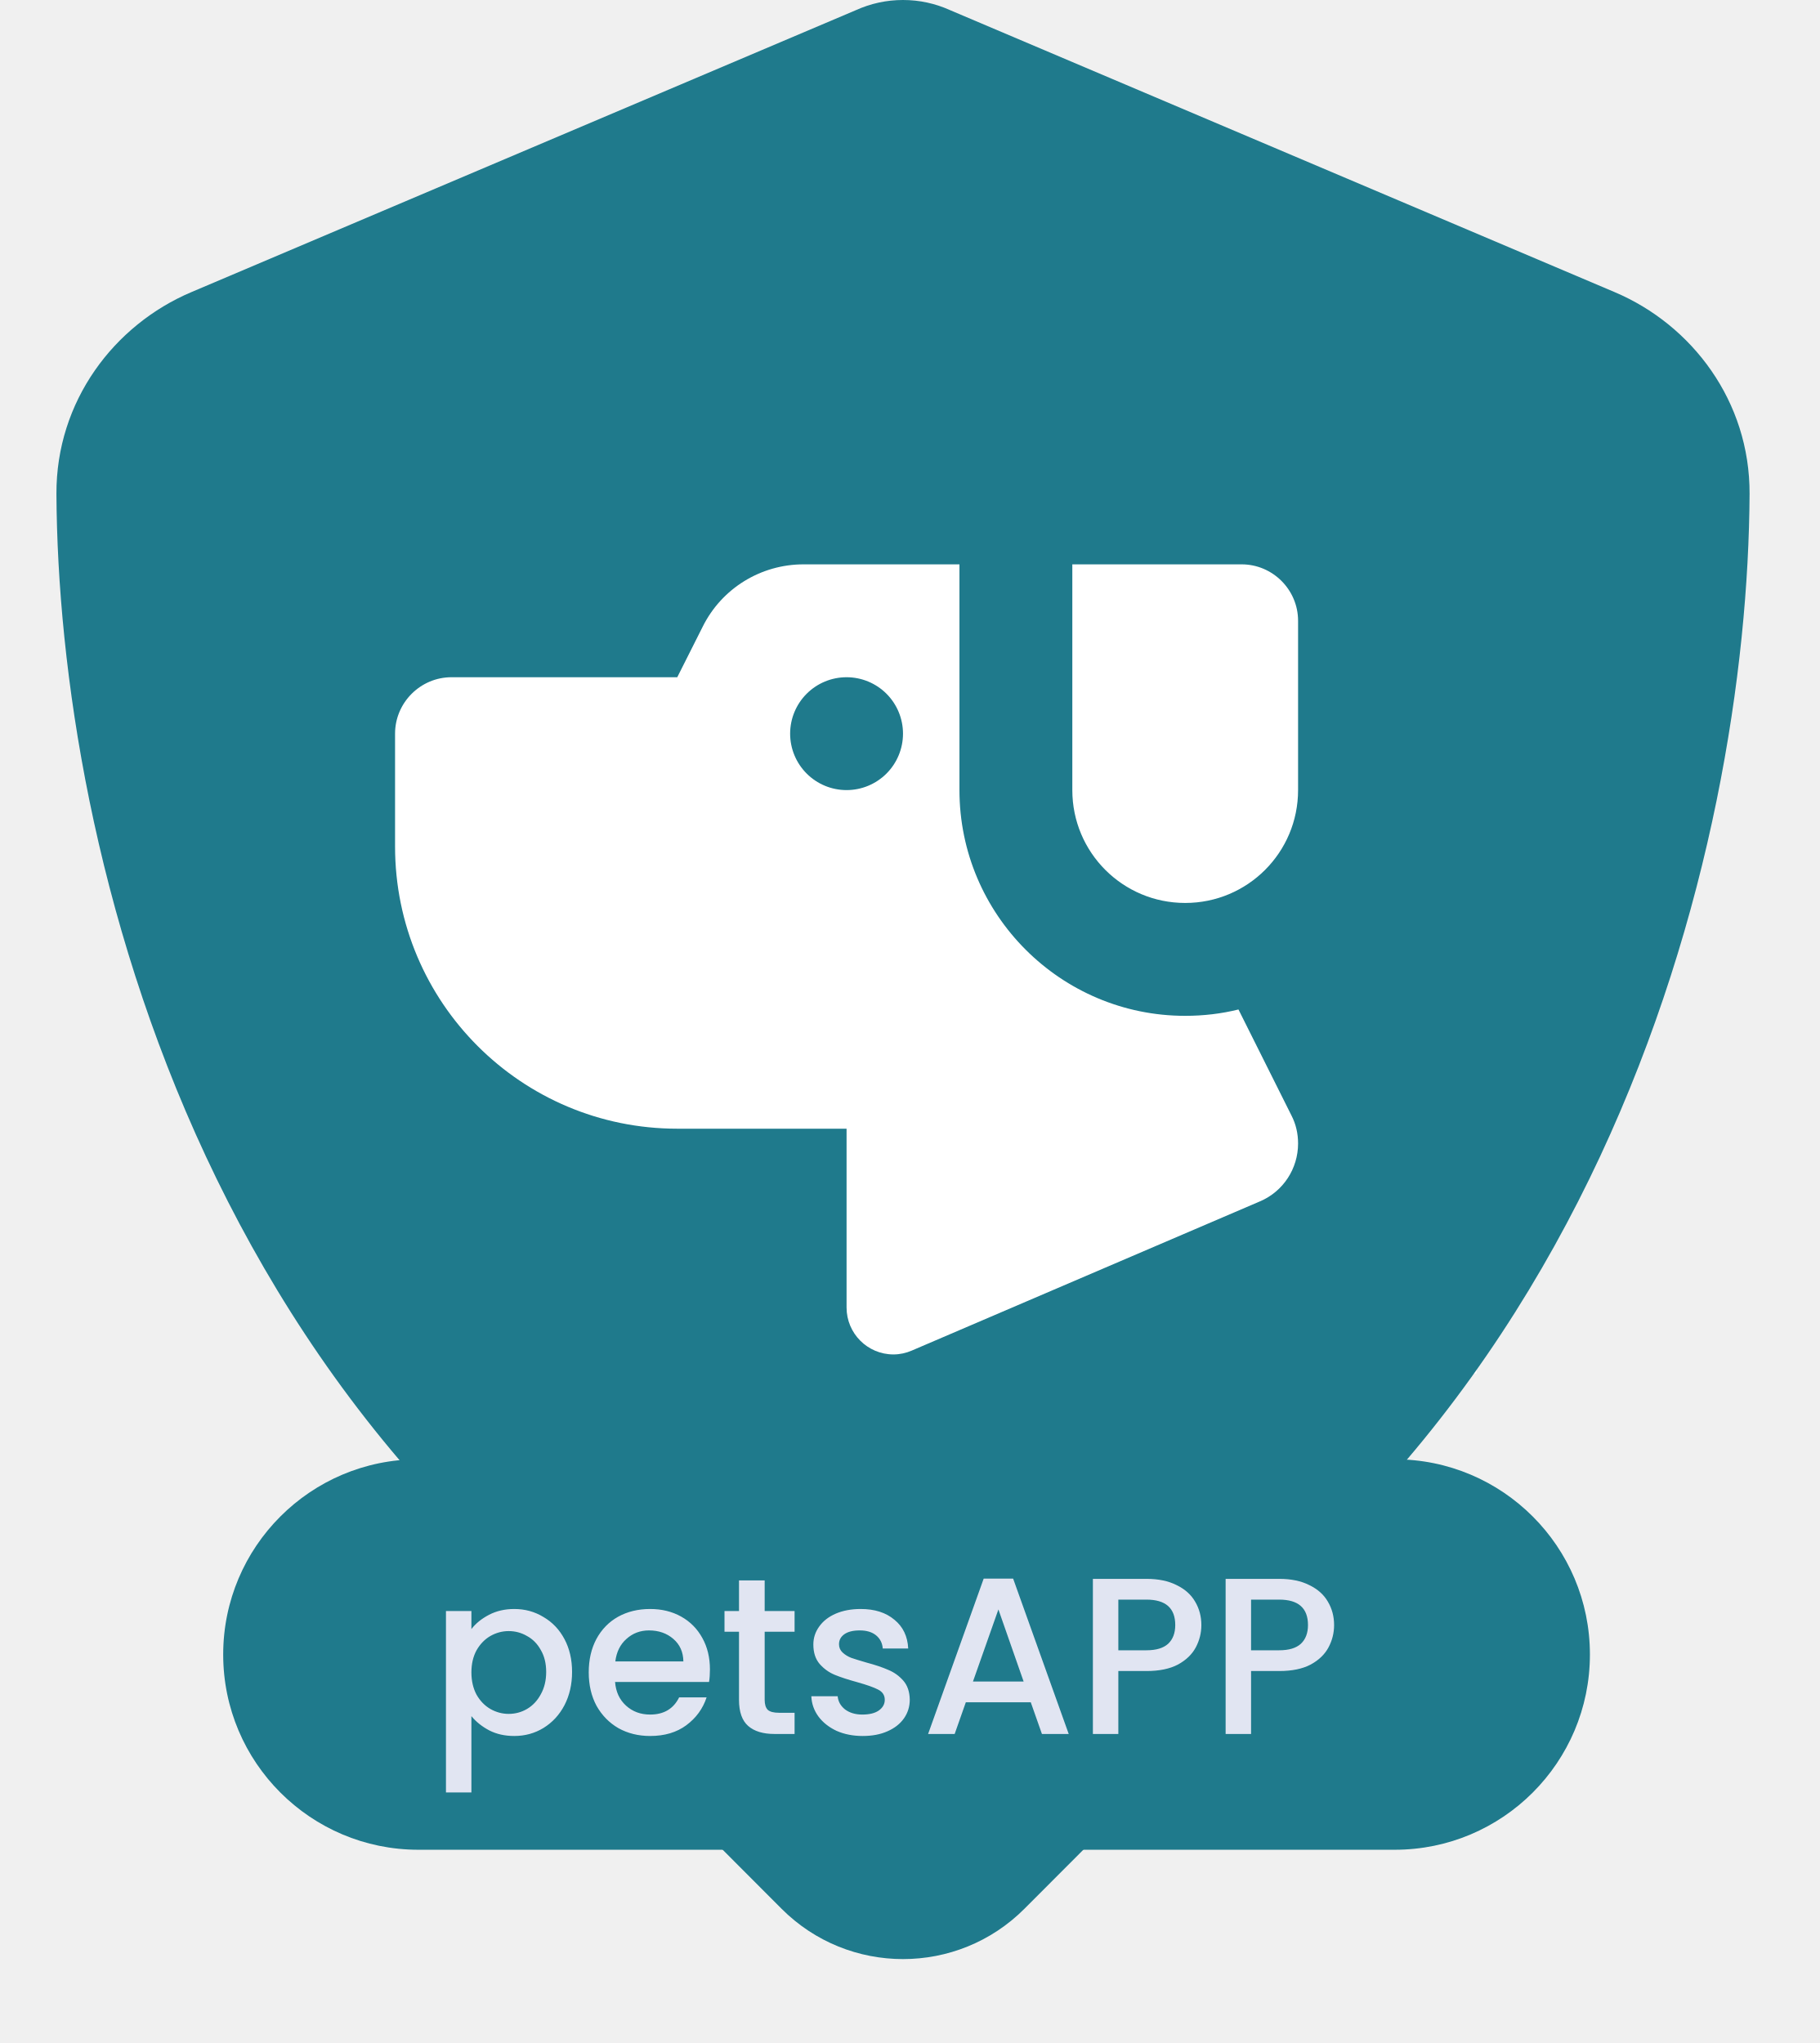
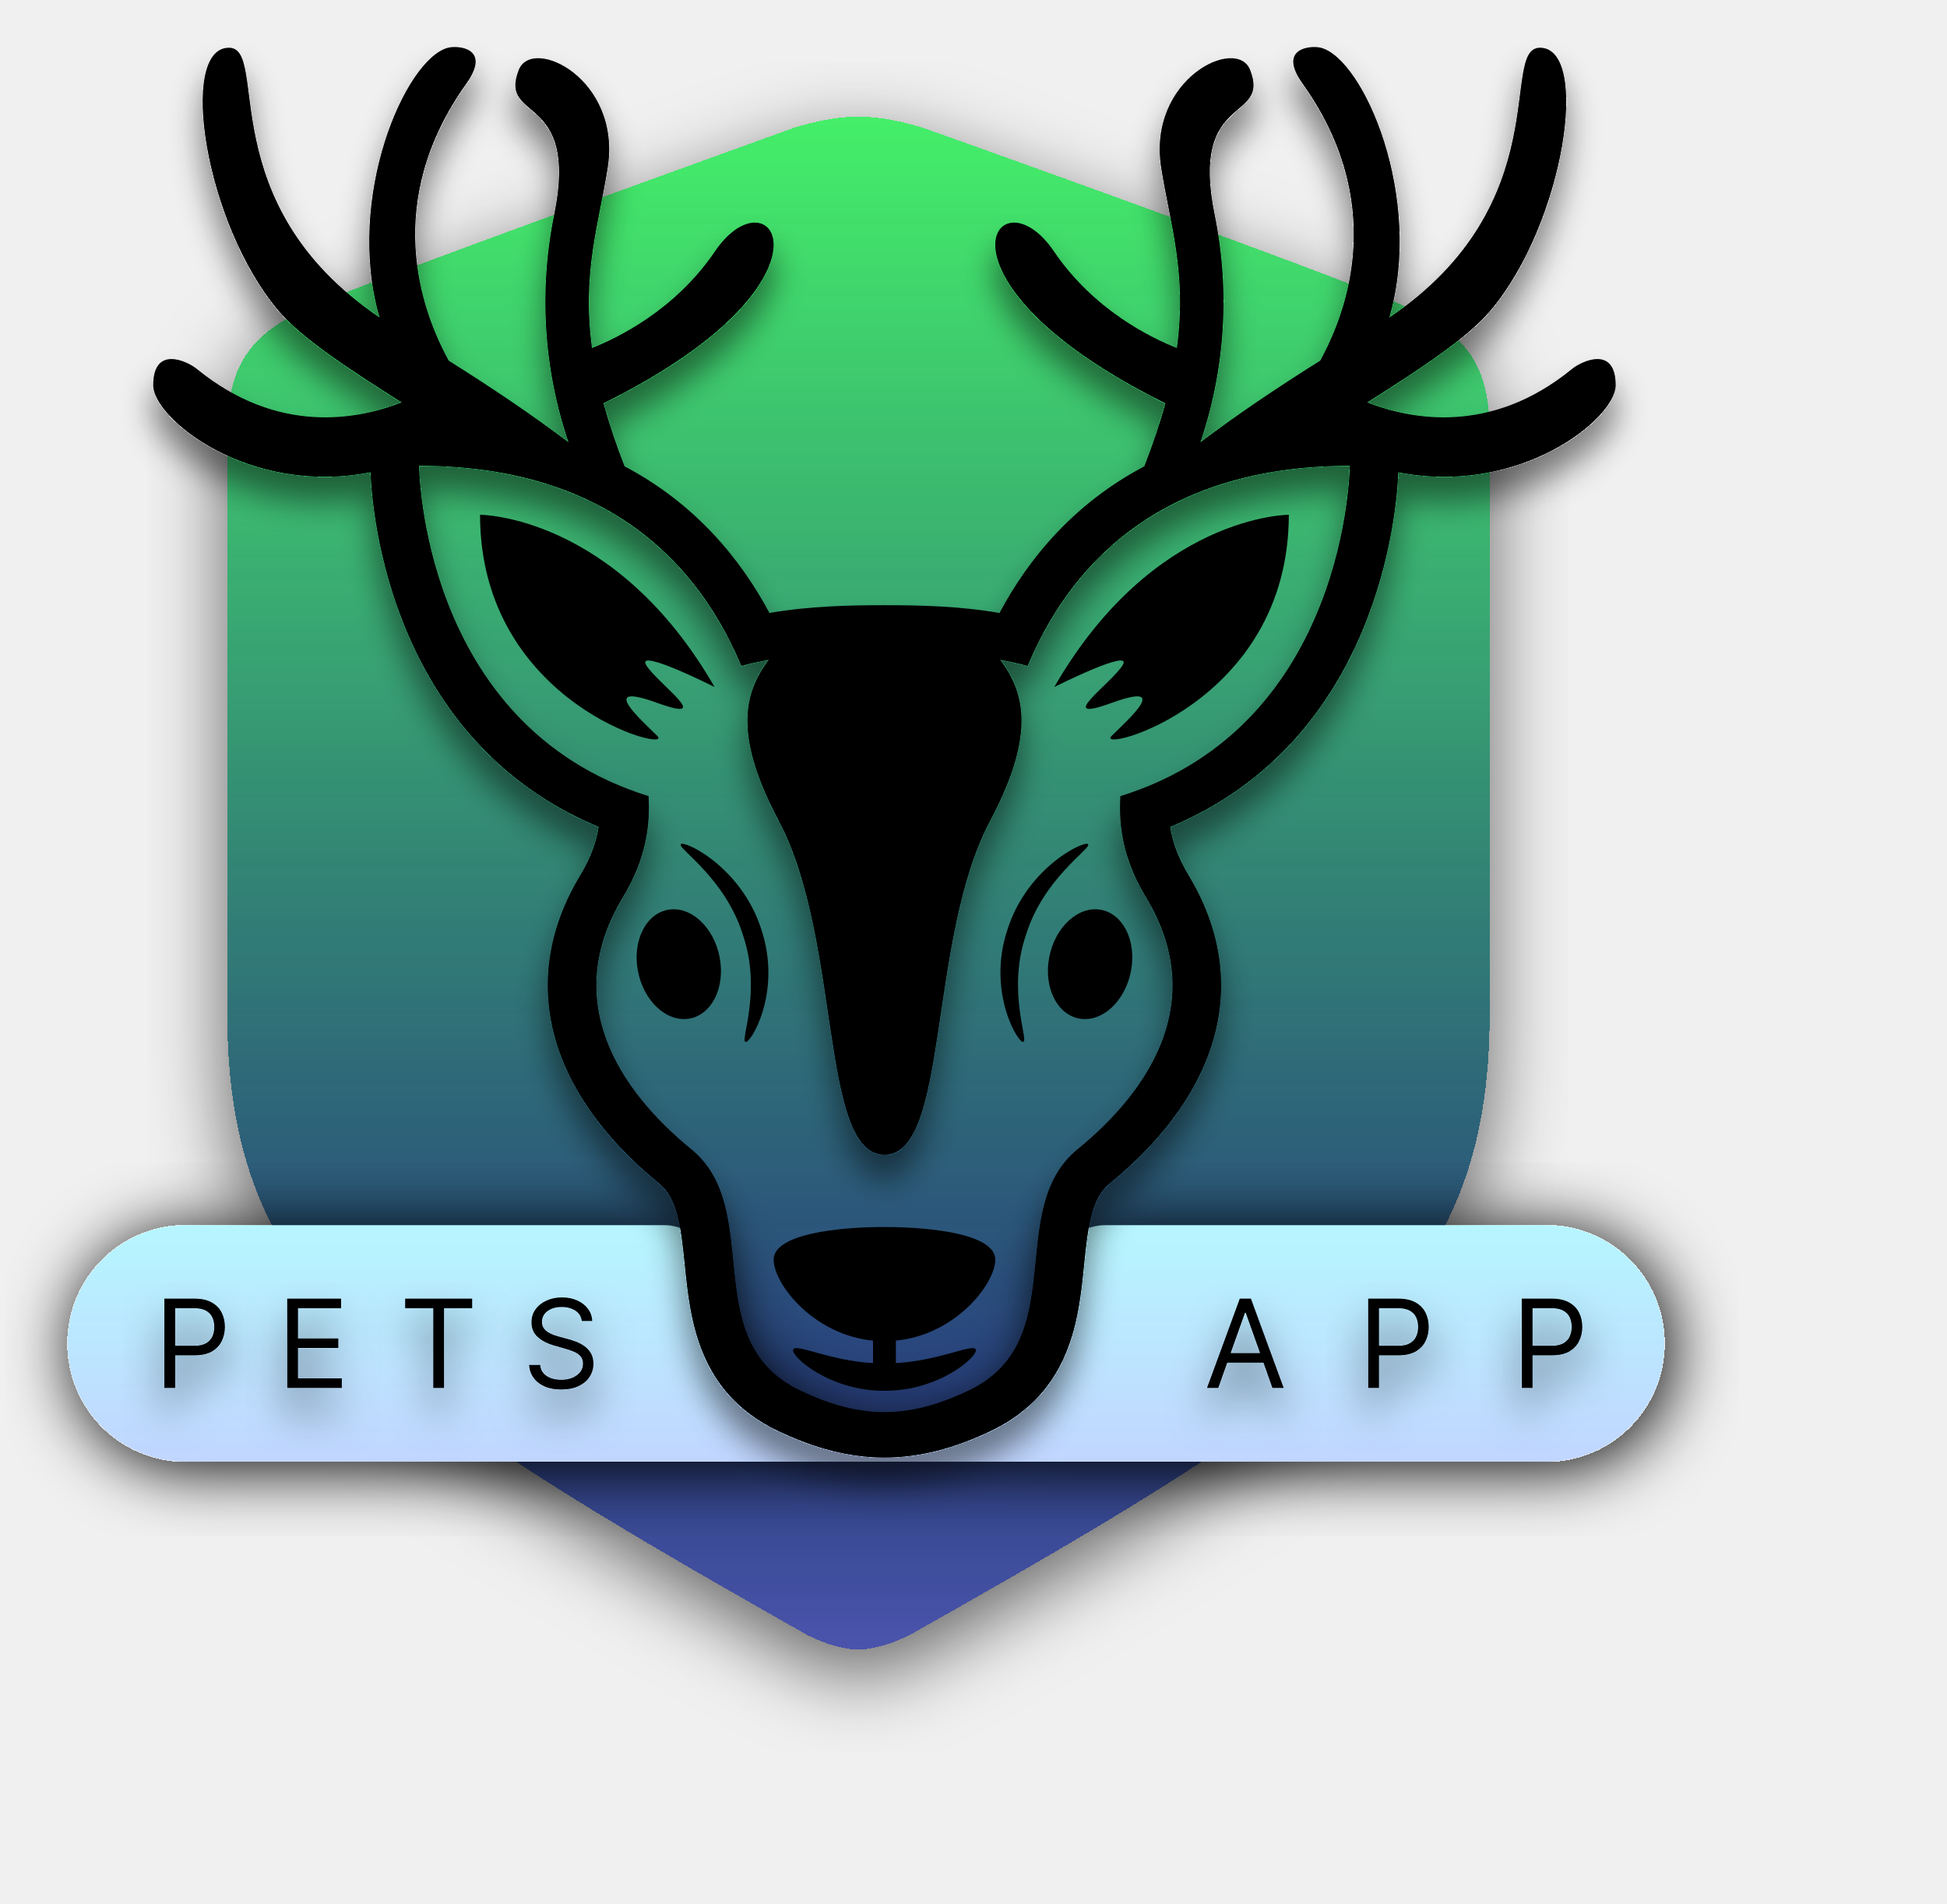
- <svg xmlns="http://www.w3.org/2000/svg" width="106" height="119" viewBox="0 0 106 119" fill="none">
-   <rect x="21" y="26" width="65" height="54" fill="white" />
-   <path d="M49.842 0.596C50.705 0.205 51.63 0 52.595 0C53.561 0 54.485 0.205 55.348 0.596L94.035 17.011C98.555 18.922 101.924 23.38 101.903 28.763C101.801 49.144 93.418 86.433 58.019 103.383C54.588 105.026 50.602 105.026 47.171 103.383C11.772 86.433 3.39 49.144 3.287 28.763C3.267 23.38 6.636 18.922 11.156 17.011L49.842 0.596ZM72.134 58.8C71.147 59.046 70.1 59.17 69.031 59.17C61.779 59.17 55.883 53.273 55.883 46.021V32.872H46.802C44.316 32.872 42.035 34.269 40.926 36.508L39.447 39.447H26.298C24.49 39.447 23.01 40.926 23.01 42.734V49.308C23.01 58.389 30.366 65.744 39.447 65.744H49.308V76.16C49.308 77.66 50.52 78.893 52.041 78.893C52.41 78.893 52.78 78.811 53.109 78.667L73.387 69.976C74.743 69.401 75.606 68.066 75.606 66.607C75.606 66.032 75.482 65.477 75.215 64.963L72.134 58.8ZM72.319 32.872H64.1H62.457V39.447V46.021C62.457 49.657 65.395 52.595 69.031 52.595C72.668 52.595 75.606 49.657 75.606 46.021V36.159C75.606 34.351 74.126 32.872 72.319 32.872ZM46.021 42.734C46.021 41.862 46.367 41.026 46.984 40.409C47.6 39.793 48.436 39.447 49.308 39.447C50.18 39.447 51.016 39.793 51.633 40.409C52.249 41.026 52.595 41.862 52.595 42.734C52.595 43.605 52.249 44.442 51.633 45.058C51.016 45.675 50.18 46.021 49.308 46.021C48.436 46.021 47.6 45.675 46.984 45.058C46.367 44.442 46.021 43.605 46.021 42.734Z" fill="#1F7A8C" />
-   <path d="M45.517 111.176C49.424 115.091 55.767 115.091 59.673 111.176L65.357 105.481C71.647 99.178 67.183 88.417 58.279 88.417H46.912C38.008 88.417 33.544 99.178 39.834 105.481L45.517 111.176Z" fill="#1F7A8C" />
-   <rect x="13" y="85" width="79.604" height="22.744" rx="11.372" fill="#1F7A8C" />
-   <path d="M27.457 94.89C27.708 94.561 28.051 94.283 28.484 94.058C28.917 93.833 29.407 93.72 29.953 93.72C30.577 93.72 31.145 93.876 31.656 94.188C32.176 94.491 32.583 94.92 32.878 95.475C33.173 96.03 33.32 96.667 33.32 97.386C33.32 98.105 33.173 98.751 32.878 99.323C32.583 99.886 32.176 100.328 31.656 100.649C31.145 100.961 30.577 101.117 29.953 101.117C29.407 101.117 28.922 101.009 28.497 100.792C28.072 100.567 27.726 100.289 27.457 99.96V104.406H25.975V93.837H27.457V94.89ZM31.812 97.386C31.812 96.892 31.708 96.467 31.5 96.112C31.301 95.748 31.032 95.475 30.694 95.293C30.365 95.102 30.009 95.007 29.628 95.007C29.255 95.007 28.9 95.102 28.562 95.293C28.233 95.484 27.964 95.761 27.756 96.125C27.557 96.489 27.457 96.918 27.457 97.412C27.457 97.906 27.557 98.339 27.756 98.712C27.964 99.076 28.233 99.353 28.562 99.544C28.9 99.735 29.255 99.83 29.628 99.83C30.009 99.83 30.365 99.735 30.694 99.544C31.032 99.345 31.301 99.059 31.5 98.686C31.708 98.313 31.812 97.88 31.812 97.386ZM41.35 97.243C41.35 97.512 41.333 97.754 41.298 97.971H35.825C35.869 98.543 36.081 99.002 36.462 99.349C36.844 99.696 37.312 99.869 37.867 99.869C38.664 99.869 39.227 99.535 39.556 98.868H41.156C40.939 99.527 40.544 100.068 39.972 100.493C39.409 100.909 38.707 101.117 37.867 101.117C37.182 101.117 36.566 100.965 36.02 100.662C35.483 100.35 35.059 99.917 34.746 99.362C34.443 98.799 34.291 98.149 34.291 97.412C34.291 96.675 34.439 96.03 34.733 95.475C35.037 94.912 35.457 94.478 35.995 94.175C36.541 93.872 37.164 93.72 37.867 93.72C38.542 93.72 39.145 93.867 39.673 94.162C40.202 94.457 40.614 94.873 40.908 95.41C41.203 95.939 41.35 96.55 41.35 97.243ZM39.803 96.775C39.795 96.229 39.6 95.791 39.218 95.462C38.837 95.133 38.365 94.968 37.801 94.968C37.29 94.968 36.852 95.133 36.489 95.462C36.124 95.783 35.908 96.22 35.839 96.775H39.803ZM44.538 95.046V99.011C44.538 99.28 44.599 99.475 44.72 99.596C44.85 99.709 45.067 99.765 45.37 99.765H46.28V101H45.11C44.443 101 43.931 100.844 43.576 100.532C43.221 100.22 43.043 99.713 43.043 99.011V95.046H42.198V93.837H43.043V92.056H44.538V93.837H46.28V95.046H44.538ZM50.246 101.117C49.683 101.117 49.176 101.017 48.725 100.818C48.283 100.61 47.932 100.333 47.672 99.986C47.412 99.631 47.273 99.236 47.256 98.803H48.79C48.816 99.106 48.959 99.362 49.219 99.57C49.488 99.769 49.821 99.869 50.22 99.869C50.636 99.869 50.957 99.791 51.182 99.635C51.416 99.47 51.533 99.262 51.533 99.011C51.533 98.742 51.403 98.543 51.143 98.413C50.892 98.283 50.489 98.14 49.934 97.984C49.397 97.837 48.959 97.694 48.621 97.555C48.283 97.416 47.988 97.204 47.737 96.918C47.494 96.632 47.373 96.255 47.373 95.787C47.373 95.406 47.486 95.059 47.711 94.747C47.936 94.426 48.257 94.175 48.673 93.993C49.098 93.811 49.583 93.72 50.129 93.72C50.944 93.72 51.598 93.928 52.092 94.344C52.595 94.751 52.863 95.31 52.898 96.021H51.416C51.39 95.7 51.26 95.445 51.026 95.254C50.792 95.063 50.476 94.968 50.077 94.968C49.687 94.968 49.388 95.042 49.18 95.189C48.972 95.336 48.868 95.531 48.868 95.774C48.868 95.965 48.937 96.125 49.076 96.255C49.215 96.385 49.384 96.489 49.583 96.567C49.782 96.636 50.077 96.727 50.467 96.84C50.987 96.979 51.412 97.122 51.741 97.269C52.079 97.408 52.369 97.616 52.612 97.893C52.855 98.17 52.98 98.539 52.989 98.998C52.989 99.405 52.876 99.769 52.651 100.09C52.426 100.411 52.105 100.662 51.689 100.844C51.282 101.026 50.801 101.117 50.246 101.117ZM60.037 99.154H56.254L55.604 101H54.057L57.294 91.952H59.01L62.247 101H60.687L60.037 99.154ZM59.621 97.945L58.152 93.746L56.67 97.945H59.621ZM69.973 94.656C69.973 95.115 69.864 95.549 69.648 95.956C69.431 96.363 69.084 96.697 68.608 96.957C68.131 97.208 67.52 97.334 66.775 97.334H65.137V101H63.655V91.965H66.775C67.468 91.965 68.053 92.086 68.53 92.329C69.015 92.563 69.375 92.884 69.609 93.291C69.851 93.698 69.973 94.153 69.973 94.656ZM66.775 96.125C67.338 96.125 67.758 95.999 68.036 95.748C68.313 95.488 68.452 95.124 68.452 94.656C68.452 93.668 67.893 93.174 66.775 93.174H65.137V96.125H66.775ZM77.704 94.656C77.704 95.115 77.596 95.549 77.379 95.956C77.162 96.363 76.816 96.697 76.339 96.957C75.862 97.208 75.251 97.334 74.506 97.334H72.868V101H71.386V91.965H74.506C75.2 91.965 75.784 92.086 76.261 92.329C76.746 92.563 77.106 92.884 77.34 93.291C77.583 93.698 77.704 94.153 77.704 94.656ZM74.506 96.125C75.07 96.125 75.49 95.999 75.767 95.748C76.044 95.488 76.183 95.124 76.183 94.656C76.183 93.668 75.624 93.174 74.506 93.174H72.868V96.125H74.506Z" fill="#E1E5F2" />
+ <svg xmlns="http://www.w3.org/2000/svg" width="317" height="310" viewBox="0 0 317 310" fill="none">
+   <g filter="url(#filter0_d_18_2)">
+     <path d="M139.702 268.611C141.711 268.611 144.85 267.861 148.113 266.227C218.302 226.675 242.543 210.1 242.543 165.02V70.354C242.543 57.421 236.891 53.28 226.471 48.882C211.777 42.855 164.693 25.905 150.132 20.757C146.741 19.755 143.35 19 139.707 19C136.193 19 132.802 19.75 129.411 20.757C114.85 26.034 67.766 42.984 53.071 48.882C42.652 53.152 37 57.421 37 70.354V165.025C37 210.1 61.359 226.546 131.42 266.221C134.688 267.855 137.693 268.611 139.702 268.611Z" fill="url(#paint0_linear_18_2)" shape-rendering="crispEdges" />
+   </g>
+   <g filter="url(#filter1_d_18_2)">
+     <path d="M11 218.75C11 208.119 19.619 199.5 30.25 199.5H76H108.184C112.745 199.5 116.165 203.673 115.271 208.145C114.935 209.827 115.207 211.573 116.04 213.072L118.687 217.837C120.211 220.581 122.304 222.968 124.825 224.838L126.292 225.927C132.825 230.774 141.023 232.812 149.066 231.588L154.435 230.771C157.758 230.265 160.901 228.932 163.576 226.895C167.698 223.754 170.445 219.14 171.241 214.019L171.544 212.073C171.681 211.196 171.681 210.304 171.544 209.427C170.733 204.211 174.767 199.5 180.047 199.5H206H251.75C262.381 199.5 271 208.119 271 218.75C271 229.381 262.381 238 251.75 238H30.25C19.619 238 11 229.381 11 218.75Z" fill="url(#paint1_linear_18_2)" />
+   </g>
+   <g filter="url(#filter2_d_18_2)">
+     <path d="M255.931 60.086C242.739 70.851 229.753 68.336 222.621 65.518C231.225 60.079 238.909 55.045 242.699 50.547C254.744 36.245 258.987 7.771 250.732 7.771C244.032 7.771 253.764 33.063 226.213 51.691C231.872 32.084 221.994 9.551 215.057 7.771C213.445 7.361 207.917 7.771 212.08 13.632C225.709 32.815 219.561 50.294 214.949 58.72C207.941 63.126 201.4 67.524 195.455 71.999C199.487 60.046 200.285 47.297 197.773 34.962C193.673 14.876 206.905 20.013 203.547 11.393C201.368 5.803 186.787 12.824 189.045 27.283C190.478 36.463 193.276 44.334 191.609 56.66C187.525 55.06 178.131 50.55 171.595 40.919C162.371 27.344 149.433 45.704 189.74 65.664C188.895 68.791 187.748 72.21 186.311 75.927C174.817 82.002 167.435 90.972 162.729 99.803C156.017 98.662 149.651 98.544 144 98.544C138.352 98.544 131.991 98.662 125.279 99.803C120.565 90.968 113.187 82.002 101.693 75.927C100.369 72.565 99.225 69.139 98.264 65.664C138.567 45.704 125.633 27.344 116.409 40.919C109.873 50.554 100.475 55.06 96.391 56.66C94.724 44.334 97.522 36.467 98.955 27.283C101.209 12.824 86.636 5.803 84.453 11.393C81.095 20.013 94.327 14.876 90.223 34.962C87.715 47.297 88.515 60.046 92.549 71.999C86.604 67.524 80.059 63.13 73.063 58.72C68.443 50.294 62.299 32.811 75.92 13.632C80.087 7.771 74.555 7.358 72.948 7.771C66.01 9.551 56.136 32.084 61.791 51.691C34.244 33.067 43.964 7.771 37.272 7.771C29.013 7.771 33.252 36.245 45.297 50.547C49.095 55.045 56.783 60.079 65.387 65.518C58.247 68.336 45.265 70.851 32.069 60.086C30.49 58.788 24.938 56.166 24.938 62.747C24.938 68.106 40.424 80.777 60.327 76.899C60.593 83.614 63.625 120.544 97.478 134.635C97.117 136.909 96.272 139.539 94.47 142.525C84.266 159.422 88.95 177.709 107.325 192.7C110.206 195.047 110.817 199.296 111.488 206.014C112.365 214.716 113.556 226.636 126.462 232.907C132.661 235.893 138.388 237.344 144 237.344C149.612 237.344 155.347 235.893 161.522 232.911C174.452 226.629 175.643 214.716 176.508 206.011C177.179 199.296 177.79 195.047 180.667 192.704C199.051 177.713 203.734 159.426 193.522 142.525C191.72 139.543 190.879 136.913 190.518 134.639C224.367 120.548 227.399 83.614 227.665 76.903C247.568 80.781 263.062 68.106 263.062 62.747C263.062 56.166 257.514 58.788 255.931 60.086ZM182.41 129.632C182.132 134.241 182.727 139.738 186.612 146.162C196.649 162.776 187.482 177.307 175.448 187.119C163.427 196.919 174.528 218.241 157.875 226.326C154.053 228.172 149.294 229.929 144 229.929C138.706 229.929 133.951 228.172 130.129 226.326C113.48 218.241 124.577 196.915 112.552 187.119C100.53 177.307 91.351 162.776 101.388 146.162C105.273 139.734 105.872 134.237 105.594 129.628C68.506 118.121 68.237 75.843 68.237 75.843C100.002 75.843 114.27 92.993 120.696 108.432C122.192 108.014 123.672 107.727 125.156 107.436C120.858 113.098 119.672 120.226 126.811 133.682C137.067 153.003 133.427 188.022 144.004 188.022C154.585 188.022 150.949 153.003 161.197 133.682C168.336 120.222 167.154 113.098 162.856 107.436C164.336 107.727 165.82 108.011 167.32 108.432C173.746 93.001 188.009 75.843 219.767 75.843C219.763 75.847 219.494 118.124 182.41 129.632Z" fill="url(#paint2_linear_18_2)" />
+   </g>
+   <path d="M107.019 119.832C104.019 116.88 97.407 110.977 106.999 114.449C116.6 117.922 107.019 111.268 105.221 108.317C103.416 105.365 116.346 111.862 116.346 111.862C100.169 83.817 78.158 83.817 78.158 83.817C78.154 114.809 110.024 122.779 107.019 119.832ZM182.779 108.317C180.981 111.268 171.4 117.922 181.005 114.449C190.601 110.977 183.989 116.88 180.981 119.832C177.973 122.783 209.838 114.809 209.838 83.817C209.838 83.817 187.831 83.817 171.654 111.862C171.658 111.862 184.596 105.365 182.779 108.317ZM162.046 205.111C162.046 200.98 151.822 199.794 144 199.794C136.182 199.794 125.962 200.98 125.962 205.111C125.962 209.004 132.36 217.33 142.139 218.295V221.951C135.047 221.56 129.586 218.701 129.153 219.734C128.589 220.68 134.923 226.51 144 226.46C153.077 226.51 159.419 220.68 158.851 219.734C158.418 218.705 152.954 221.564 145.861 221.951V218.295C155.648 217.33 162.046 209.004 162.046 205.111ZM108.845 148.125C105.166 148.73 102.935 153.19 103.86 158.094C104.785 162.99 108.515 166.47 112.198 165.865C115.873 165.26 118.104 160.8 117.175 155.897C116.247 151 112.52 147.521 108.845 148.125ZM179.159 148.125C175.484 147.521 171.749 151 170.825 155.9C169.896 160.8 172.127 165.26 175.81 165.869C179.485 166.474 183.211 162.994 184.144 158.098C185.077 153.194 182.842 148.734 179.159 148.125Z" fill="black" />
+   <path d="M110.837 137.495C110.329 138.149 118.108 143.046 120.938 152.176C124.061 161.229 120.545 169.349 121.358 169.632C122.033 170.221 127.419 161.685 123.95 151.318C120.616 140.917 111.04 136.649 110.837 137.495ZM177.167 137.495C176.964 136.649 167.384 140.917 164.042 151.314C160.577 161.681 165.971 170.218 166.638 169.628C167.451 169.349 163.939 161.229 167.062 152.172C169.896 143.046 177.671 138.149 177.167 137.495Z" fill="black" />
+   <g filter="url(#filter3_d_18_2)">
+     <path d="M26.761 226V211.455H31.676C32.817 211.455 33.75 211.661 34.474 212.072C35.204 212.48 35.743 213.031 36.094 213.727C36.444 214.423 36.619 215.2 36.619 216.057C36.619 216.914 36.444 217.693 36.094 218.393C35.748 219.094 35.213 219.653 34.489 220.07C33.764 220.482 32.836 220.688 31.704 220.688H28.182V219.125H31.648C32.429 219.125 33.056 218.99 33.53 218.72C34.003 218.45 34.347 218.086 34.56 217.626C34.778 217.162 34.886 216.639 34.886 216.057C34.886 215.474 34.778 214.954 34.56 214.494C34.347 214.035 34.001 213.675 33.523 213.415C33.044 213.15 32.41 213.017 31.619 213.017H28.523V226H26.761Z" fill="black" />
+   </g>
+   <g filter="url(#filter4_d_18_2)">
+     <path d="M46.761 226V211.455H55.54V213.017H48.523V217.932H55.085V219.494H48.523V224.438H55.653V226H46.761Z" fill="black" />
+   </g>
+   <g filter="url(#filter5_d_18_2)">
+     <path d="M65.966 213.017V211.455H76.875V213.017H72.301V226H70.54V213.017H65.966Z" fill="black" />
+   </g>
+   <g filter="url(#filter6_d_18_2)">
+     <path d="M94.716 215.091C94.631 214.371 94.285 213.812 93.679 213.415C93.073 213.017 92.329 212.818 91.449 212.818C90.805 212.818 90.242 212.922 89.758 213.131C89.28 213.339 88.906 213.625 88.636 213.99C88.371 214.355 88.239 214.769 88.239 215.233C88.239 215.621 88.331 215.955 88.516 216.234C88.705 216.509 88.947 216.739 89.24 216.923C89.534 217.103 89.841 217.252 90.163 217.371C90.485 217.484 90.781 217.577 91.051 217.648L92.528 218.045C92.907 218.145 93.329 218.282 93.793 218.457C94.261 218.633 94.709 218.872 95.135 219.175C95.566 219.473 95.921 219.857 96.2 220.325C96.48 220.794 96.619 221.369 96.619 222.051C96.619 222.837 96.413 223.547 96.001 224.182C95.594 224.816 94.998 225.321 94.212 225.695C93.43 226.069 92.481 226.256 91.364 226.256C90.322 226.256 89.42 226.088 88.658 225.751C87.9 225.415 87.303 224.946 86.868 224.345C86.437 223.744 86.193 223.045 86.136 222.25H87.954C88.002 222.799 88.187 223.254 88.508 223.614C88.835 223.969 89.247 224.234 89.744 224.409C90.246 224.58 90.786 224.665 91.364 224.665C92.036 224.665 92.64 224.556 93.175 224.338C93.71 224.116 94.133 223.808 94.446 223.415C94.758 223.017 94.915 222.553 94.915 222.023C94.915 221.54 94.78 221.147 94.51 220.844C94.24 220.541 93.885 220.295 93.445 220.105C93.004 219.916 92.528 219.75 92.017 219.608L90.227 219.097C89.091 218.77 88.191 218.304 87.528 217.697C86.865 217.091 86.534 216.298 86.534 215.318C86.534 214.504 86.754 213.794 87.195 213.188C87.64 212.577 88.236 212.103 88.984 211.767C89.737 211.426 90.578 211.256 91.506 211.256C92.443 211.256 93.276 211.424 94.006 211.76C94.735 212.091 95.312 212.546 95.739 213.124C96.169 213.701 96.397 214.357 96.421 215.091H94.716Z" fill="black" />
+   </g>
+   <g filter="url(#filter7_d_18_2)">
+     <path d="M198.358 226H196.511L201.852 211.455H203.67L209.011 226H207.165L202.818 213.756H202.705L198.358 226ZM199.04 220.318H206.483V221.881H199.04V220.318Z" fill="black" />
+   </g>
+   <g filter="url(#filter8_d_18_2)">
+     <path d="M222.761 226V211.455H227.676C228.817 211.455 229.75 211.661 230.474 212.072C231.204 212.48 231.743 213.031 232.094 213.727C232.444 214.423 232.619 215.2 232.619 216.057C232.619 216.914 232.444 217.693 232.094 218.393C231.748 219.094 231.213 219.653 230.489 220.07C229.764 220.482 228.836 220.688 227.705 220.688H224.182V219.125H227.648C228.429 219.125 229.056 218.99 229.53 218.72C230.003 218.45 230.347 218.086 230.56 217.626C230.777 217.162 230.886 216.639 230.886 216.057C230.886 215.474 230.777 214.954 230.56 214.494C230.347 214.035 230.001 213.675 229.523 213.415C229.045 213.15 228.41 213.017 227.619 213.017H224.523V226H222.761Z" fill="black" />
+   </g>
+   <g filter="url(#filter9_d_18_2)">
+     <path d="M247.761 226V211.455H252.676C253.817 211.455 254.75 211.661 255.474 212.072C256.204 212.48 256.743 213.031 257.094 213.727C257.444 214.423 257.619 215.2 257.619 216.057C257.619 216.914 257.444 217.693 257.094 218.393C256.748 219.094 256.213 219.653 255.489 220.07C254.764 220.482 253.836 220.688 252.705 220.688H249.182V219.125H252.648C253.429 219.125 254.056 218.99 254.53 218.72C255.003 218.45 255.347 218.086 255.56 217.626C255.777 217.162 255.886 216.639 255.886 216.057C255.886 215.474 255.777 214.954 255.56 214.494C255.347 214.035 255.001 213.675 254.523 213.415C254.045 213.15 253.41 213.017 252.619 213.017H249.523V226H247.761Z" fill="black" />
+   </g>
+   <defs>
+     <filter id="filter0_d_18_2" x="24.2" y="10.2" width="231.143" height="275.211" filterUnits="userSpaceOnUse" color-interpolation-filters="sRGB">
+       <feFlood flood-opacity="0" result="BackgroundImageFix" />
+       <feColorMatrix in="SourceAlpha" type="matrix" values="0 0 0 0 0 0 0 0 0 0 0 0 0 0 0 0 0 0 127 0" result="hardAlpha" />
+       <feOffset dy="4" />
+       <feGaussianBlur stdDeviation="6.4" />
+       <feComposite in2="hardAlpha" operator="out" />
+       <feColorMatrix type="matrix" values="0 0 0 0 0 0 0 0 0 0 0 0 0 0 0 0 0 0 0.59 0" />
+       <feBlend mode="normal" in2="BackgroundImageFix" result="effect1_dropShadow_18_2" />
+       <feBlend mode="normal" in="SourceGraphic" in2="effect1_dropShadow_18_2" result="shape" />
+     </filter>
+     <filter id="filter1_d_18_2" x="0.9" y="189.4" width="282.2" height="60.7" filterUnits="userSpaceOnUse" color-interpolation-filters="sRGB">
+       <feFlood flood-opacity="0" result="BackgroundImageFix" />
+       <feColorMatrix in="SourceAlpha" type="matrix" values="0 0 0 0 0 0 0 0 0 0 0 0 0 0 0 0 0 0 127 0" result="hardAlpha" />
+       <feOffset dx="1" dy="1" />
+       <feGaussianBlur stdDeviation="5.55" />
+       <feComposite in2="hardAlpha" operator="out" />
+       <feColorMatrix type="matrix" values="0 0 0 0 0 0 0 0 0 0 0 0 0 0 0 0 0 0 1 0" />
+       <feBlend mode="normal" in2="BackgroundImageFix" result="effect1_dropShadow_18_2" />
+       <feBlend mode="normal" in="SourceGraphic" in2="effect1_dropShadow_18_2" result="shape" />
+     </filter>
+     <filter id="filter2_d_18_2" x="19.637" y="6.355" width="248.725" height="240.289" filterUnits="userSpaceOnUse" color-interpolation-filters="sRGB">
+       <feFlood flood-opacity="0" result="BackgroundImageFix" />
+       <feColorMatrix in="SourceAlpha" type="matrix" values="0 0 0 0 0 0 0 0 0 0 0 0 0 0 0 0 0 0 127 0" result="hardAlpha" />
+       <feOffset dy="4" />
+       <feGaussianBlur stdDeviation="2.65" />
+       <feComposite in2="hardAlpha" operator="out" />
+       <feColorMatrix type="matrix" values="0 0 0 0 0 0 0 0 0 0 0 0 0 0 0 0 0 0 0.49 0" />
+       <feBlend mode="normal" in2="BackgroundImageFix" result="effect1_dropShadow_18_2" />
+       <feBlend mode="normal" in="SourceGraphic" in2="effect1_dropShadow_18_2" result="shape" />
+     </filter>
+     <filter id="filter3_d_18_2" x="20.161" y="208.855" width="23.058" height="27.745" filterUnits="userSpaceOnUse" color-interpolation-filters="sRGB">
+       <feFlood flood-opacity="0" result="BackgroundImageFix" />
+       <feColorMatrix in="SourceAlpha" type="matrix" values="0 0 0 0 0 0 0 0 0 0 0 0 0 0 0 0 0 0 127 0" result="hardAlpha" />
+       <feOffset dy="4" />
+       <feGaussianBlur stdDeviation="3.3" />
+       <feComposite in2="hardAlpha" operator="out" />
+       <feColorMatrix type="matrix" values="0 0 0 0 0 0 0 0 0 0 0 0 0 0 0 0 0 0 0.5 0" />
+       <feBlend mode="normal" in2="BackgroundImageFix" result="effect1_dropShadow_18_2" />
+       <feBlend mode="normal" in="SourceGraphic" in2="effect1_dropShadow_18_2" result="shape" />
+     </filter>
+     <filter id="filter4_d_18_2" x="40.161" y="208.855" width="22.092" height="27.745" filterUnits="userSpaceOnUse" color-interpolation-filters="sRGB">
+       <feFlood flood-opacity="0" result="BackgroundImageFix" />
+       <feColorMatrix in="SourceAlpha" type="matrix" values="0 0 0 0 0 0 0 0 0 0 0 0 0 0 0 0 0 0 127 0" result="hardAlpha" />
+       <feOffset dy="4" />
+       <feGaussianBlur stdDeviation="3.3" />
+       <feComposite in2="hardAlpha" operator="out" />
+       <feColorMatrix type="matrix" values="0 0 0 0 0 0 0 0 0 0 0 0 0 0 0 0 0 0 0.5 0" />
+       <feBlend mode="normal" in2="BackgroundImageFix" result="effect1_dropShadow_18_2" />
+       <feBlend mode="normal" in="SourceGraphic" in2="effect1_dropShadow_18_2" result="shape" />
+     </filter>
+     <filter id="filter5_d_18_2" x="59.366" y="208.855" width="24.109" height="27.745" filterUnits="userSpaceOnUse" color-interpolation-filters="sRGB">
+       <feFlood flood-opacity="0" result="BackgroundImageFix" />
+       <feColorMatrix in="SourceAlpha" type="matrix" values="0 0 0 0 0 0 0 0 0 0 0 0 0 0 0 0 0 0 127 0" result="hardAlpha" />
+       <feOffset dy="4" />
+       <feGaussianBlur stdDeviation="3.3" />
+       <feComposite in2="hardAlpha" operator="out" />
+       <feColorMatrix type="matrix" values="0 0 0 0 0 0 0 0 0 0 0 0 0 0 0 0 0 0 0.5 0" />
+       <feBlend mode="normal" in2="BackgroundImageFix" result="effect1_dropShadow_18_2" />
+       <feBlend mode="normal" in="SourceGraphic" in2="effect1_dropShadow_18_2" result="shape" />
+     </filter>
+     <filter id="filter6_d_18_2" x="79.536" y="208.656" width="23.683" height="28.2" filterUnits="userSpaceOnUse" color-interpolation-filters="sRGB">
+       <feFlood flood-opacity="0" result="BackgroundImageFix" />
+       <feColorMatrix in="SourceAlpha" type="matrix" values="0 0 0 0 0 0 0 0 0 0 0 0 0 0 0 0 0 0 127 0" result="hardAlpha" />
+       <feOffset dy="4" />
+       <feGaussianBlur stdDeviation="3.3" />
+       <feComposite in2="hardAlpha" operator="out" />
+       <feColorMatrix type="matrix" values="0 0 0 0 0 0 0 0 0 0 0 0 0 0 0 0 0 0 0.5 0" />
+       <feBlend mode="normal" in2="BackgroundImageFix" result="effect1_dropShadow_18_2" />
+       <feBlend mode="normal" in="SourceGraphic" in2="effect1_dropShadow_18_2" result="shape" />
+     </filter>
+     <filter id="filter7_d_18_2" x="189.911" y="208.855" width="25.7" height="27.745" filterUnits="userSpaceOnUse" color-interpolation-filters="sRGB">
+       <feFlood flood-opacity="0" result="BackgroundImageFix" />
+       <feColorMatrix in="SourceAlpha" type="matrix" values="0 0 0 0 0 0 0 0 0 0 0 0 0 0 0 0 0 0 127 0" result="hardAlpha" />
+       <feOffset dy="4" />
+       <feGaussianBlur stdDeviation="3.3" />
+       <feComposite in2="hardAlpha" operator="out" />
+       <feColorMatrix type="matrix" values="0 0 0 0 0 0 0 0 0 0 0 0 0 0 0 0 0 0 0.5 0" />
+       <feBlend mode="normal" in2="BackgroundImageFix" result="effect1_dropShadow_18_2" />
+       <feBlend mode="normal" in="SourceGraphic" in2="effect1_dropShadow_18_2" result="shape" />
+     </filter>
+     <filter id="filter8_d_18_2" x="216.161" y="208.855" width="23.058" height="27.745" filterUnits="userSpaceOnUse" color-interpolation-filters="sRGB">
+       <feFlood flood-opacity="0" result="BackgroundImageFix" />
+       <feColorMatrix in="SourceAlpha" type="matrix" values="0 0 0 0 0 0 0 0 0 0 0 0 0 0 0 0 0 0 127 0" result="hardAlpha" />
+       <feOffset dy="4" />
+       <feGaussianBlur stdDeviation="3.3" />
+       <feComposite in2="hardAlpha" operator="out" />
+       <feColorMatrix type="matrix" values="0 0 0 0 0 0 0 0 0 0 0 0 0 0 0 0 0 0 0.5 0" />
+       <feBlend mode="normal" in2="BackgroundImageFix" result="effect1_dropShadow_18_2" />
+       <feBlend mode="normal" in="SourceGraphic" in2="effect1_dropShadow_18_2" result="shape" />
+     </filter>
+     <filter id="filter9_d_18_2" x="241.161" y="208.855" width="23.058" height="27.745" filterUnits="userSpaceOnUse" color-interpolation-filters="sRGB">
+       <feFlood flood-opacity="0" result="BackgroundImageFix" />
+       <feColorMatrix in="SourceAlpha" type="matrix" values="0 0 0 0 0 0 0 0 0 0 0 0 0 0 0 0 0 0 127 0" result="hardAlpha" />
+       <feOffset dy="4" />
+       <feGaussianBlur stdDeviation="3.3" />
+       <feComposite in2="hardAlpha" operator="out" />
+       <feColorMatrix type="matrix" values="0 0 0 0 0 0 0 0 0 0 0 0 0 0 0 0 0 0 0.5 0" />
+       <feBlend mode="normal" in2="BackgroundImageFix" result="effect1_dropShadow_18_2" />
+       <feBlend mode="normal" in="SourceGraphic" in2="effect1_dropShadow_18_2" result="shape" />
+     </filter>
+     <linearGradient id="paint0_linear_18_2" x1="139.771" y1="19" x2="139.771" y2="268.611" gradientUnits="userSpaceOnUse">
+       <stop stop-color="#44EF69" />
+       <stop offset="0.835" stop-color="#193375" stop-opacity="0.93" />
+       <stop offset="1" stop-color="#444EAA" stop-opacity="0.96" />
+     </linearGradient>
+     <linearGradient id="paint1_linear_18_2" x1="141" y1="199.5" x2="141" y2="238" gradientUnits="userSpaceOnUse">
+       <stop stop-color="#B6F6FF" />
+       <stop offset="1" stop-color="#C1D6FF" />
+     </linearGradient>
+     <linearGradient id="paint2_linear_18_2" x1="144" y1="7.655" x2="144" y2="237.344" gradientUnits="userSpaceOnUse">
+       <stop />
+       <stop offset="1" />
+     </linearGradient>
+   </defs>
</svg>
